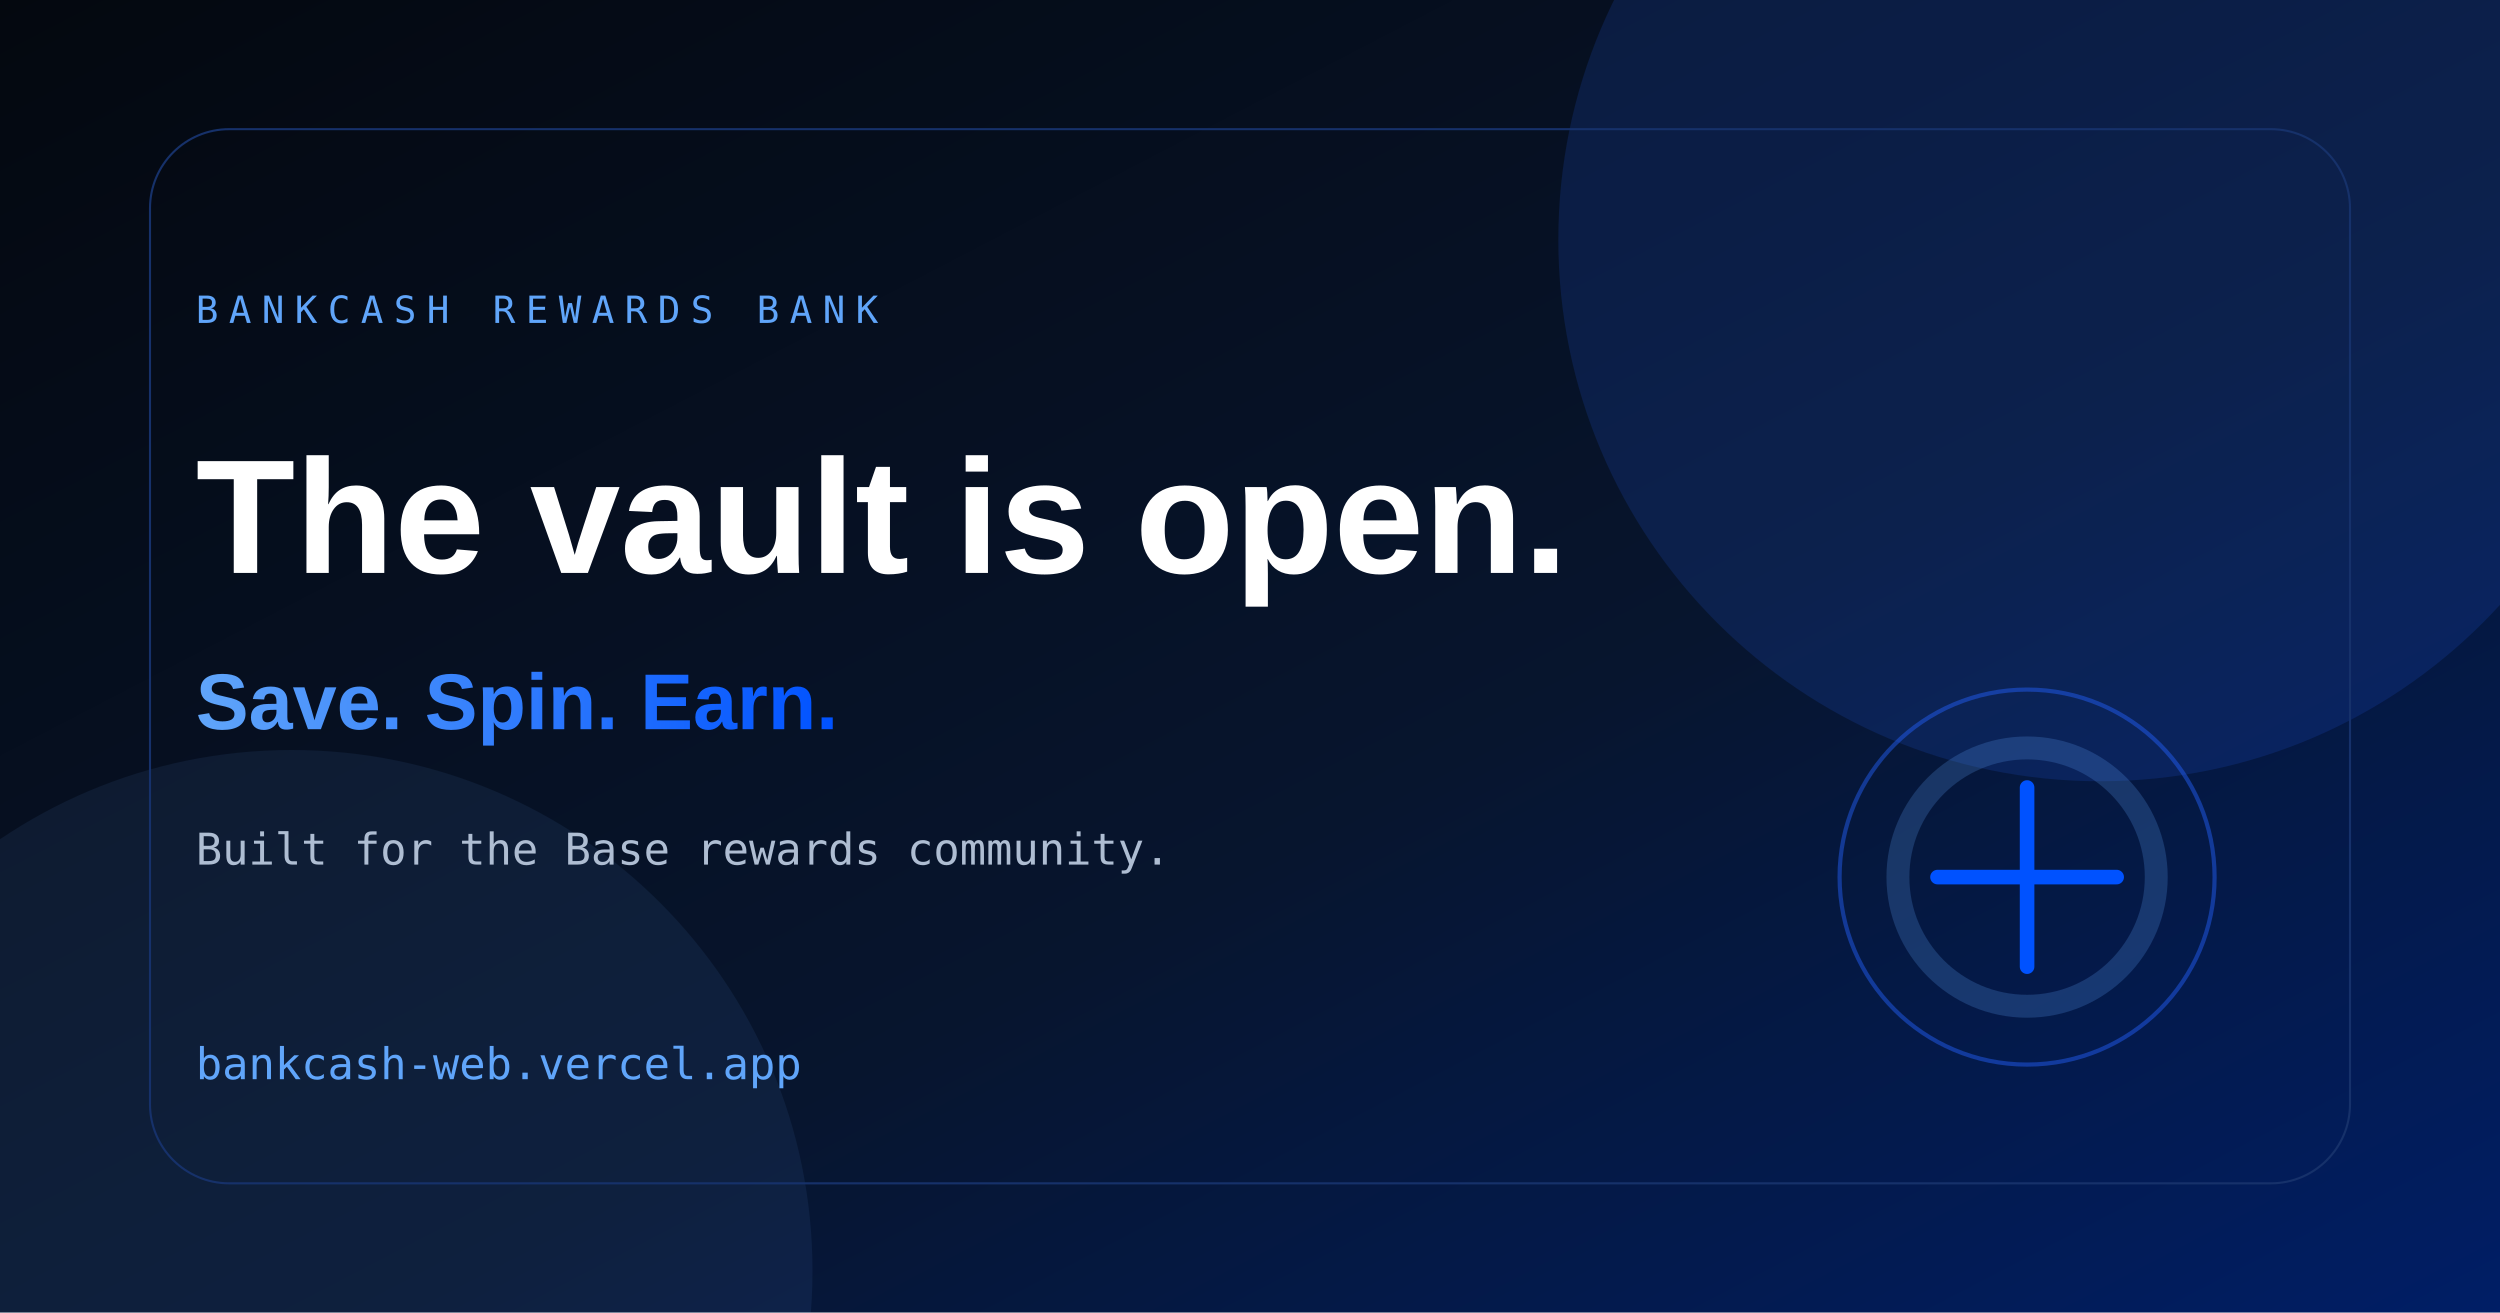
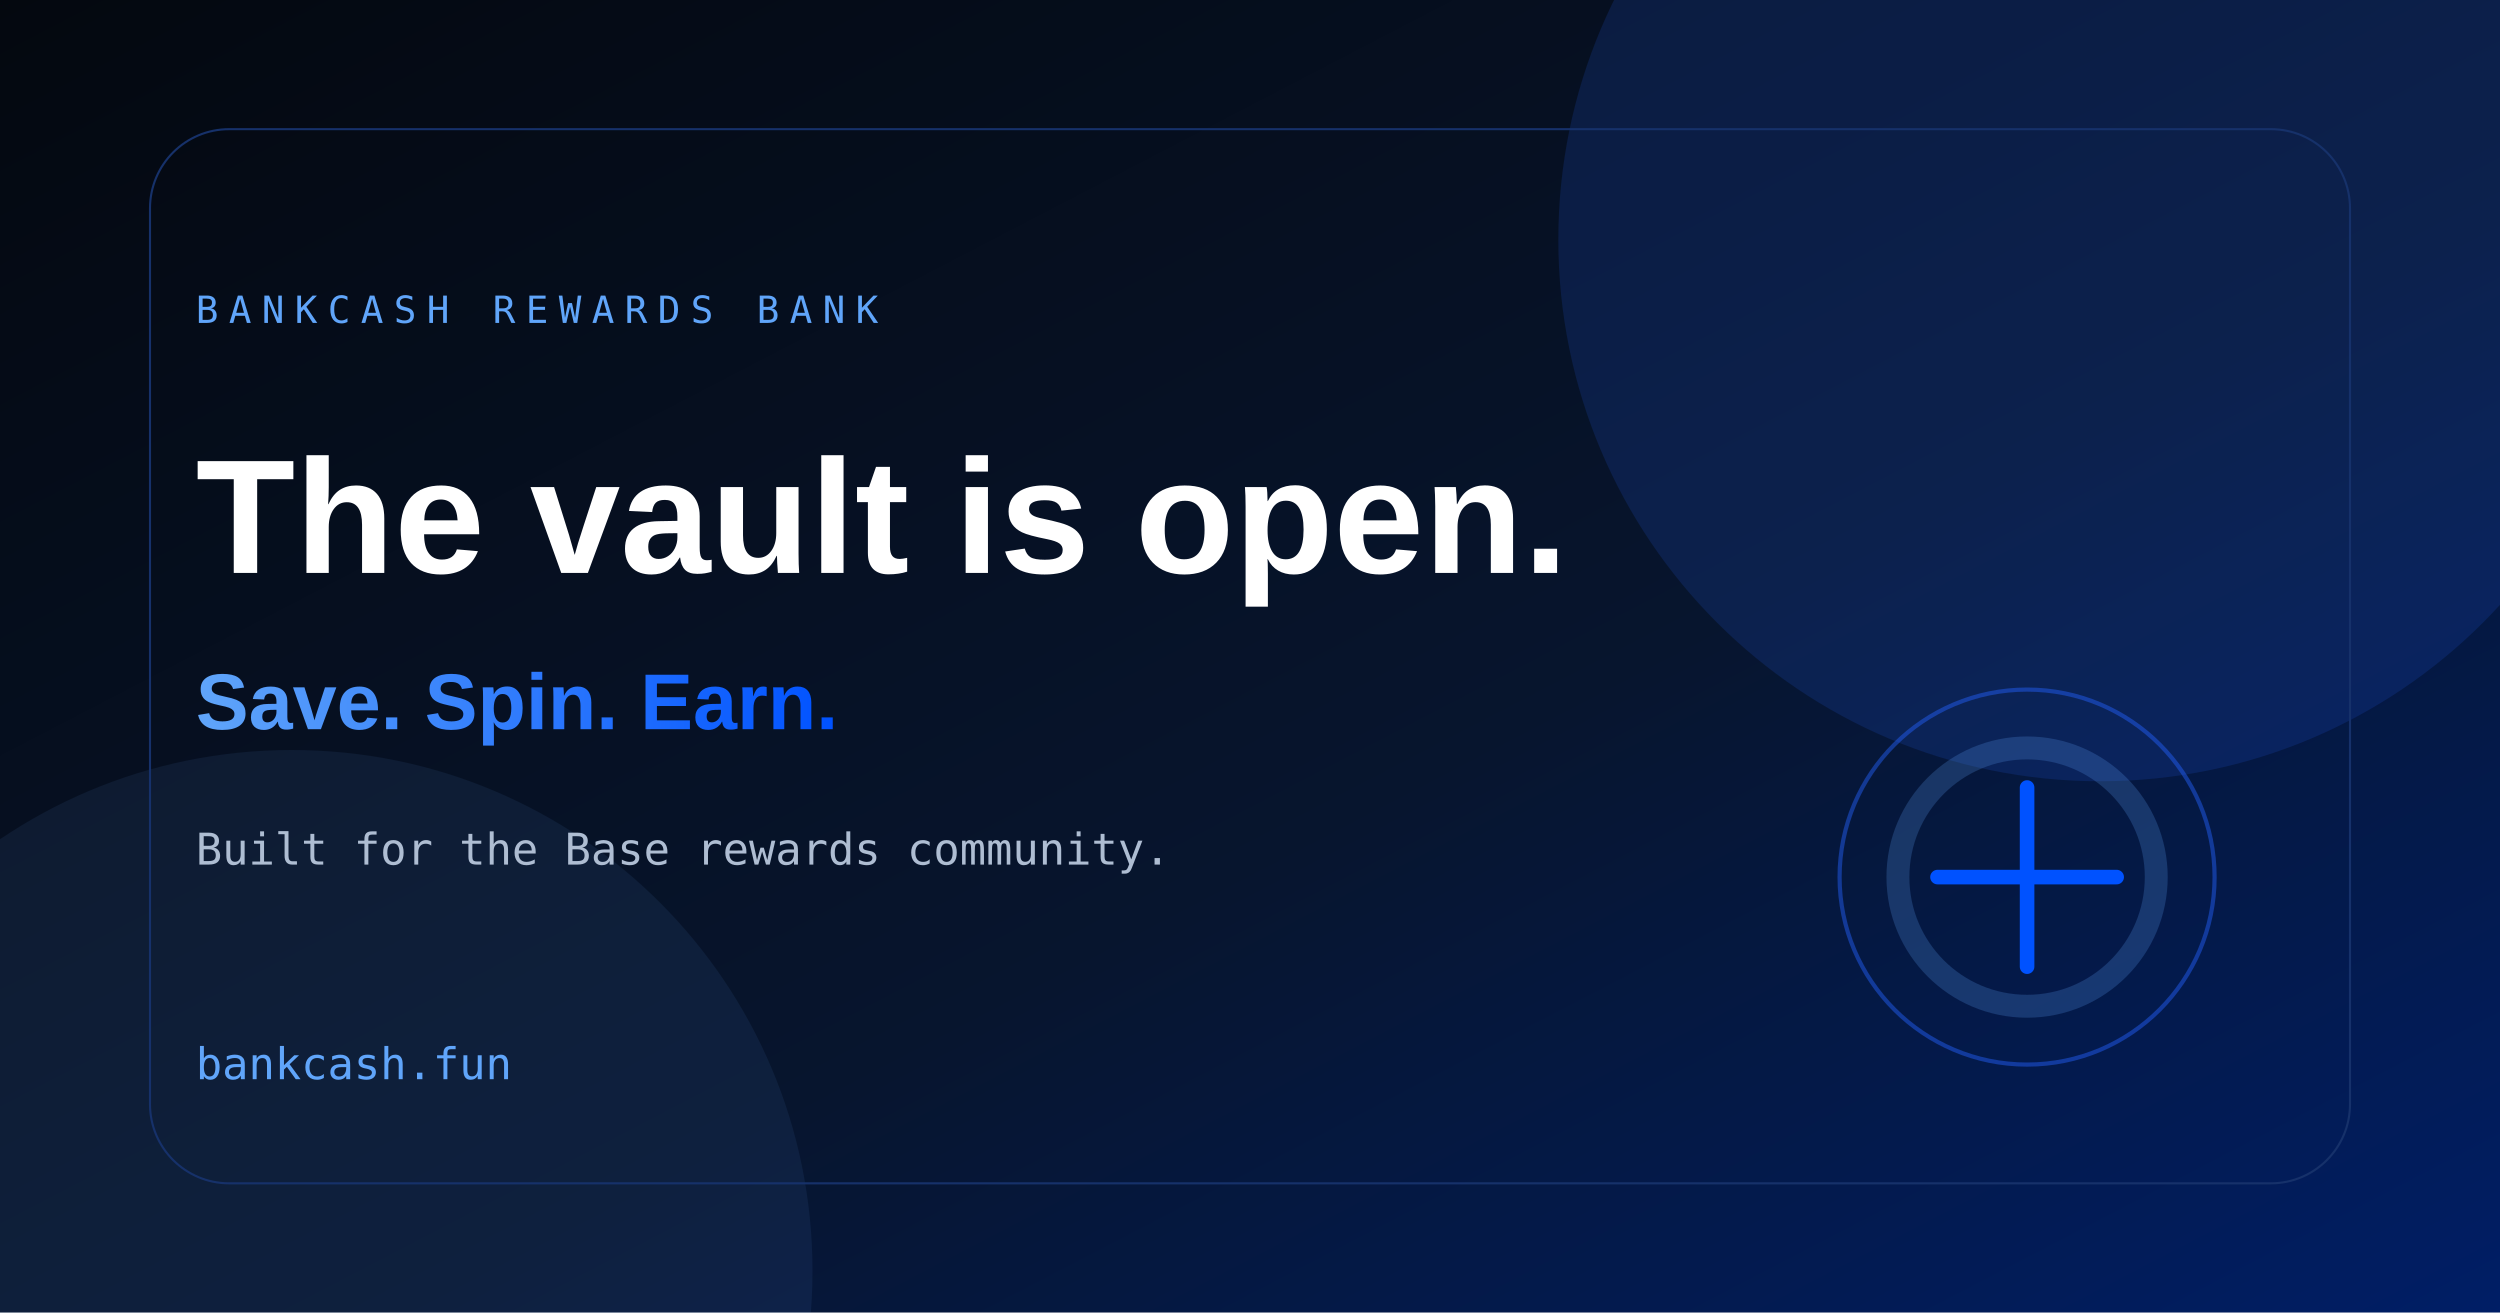
<svg xmlns="http://www.w3.org/2000/svg" width="1200" height="630" viewBox="0 0 1200 630">
  <defs>
    <linearGradient id="bg" x1="0" y1="0" x2="1" y2="1">
      <stop stop-color="#04080f" />
      <stop offset=".58" stop-color="#07152e" />
      <stop offset="1" stop-color="#001e66" />
    </linearGradient>
    <linearGradient id="accent" x1="0" x2="1">
      <stop stop-color="#60a5fa" />
      <stop offset="1" stop-color="#0052ff" />
    </linearGradient>
  </defs>
  <rect width="1200" height="630" fill="url(#bg)" />
  <circle cx="1008" cy="115" r="260" fill="#2563ff" opacity=".15" />
  <circle cx="140" cy="610" r="250" fill="#60a5fa" opacity=".08" />
  <rect x="72" y="62" width="1056" height="506" rx="38" fill="none" stroke="#16316a" />
  <text x="94" y="155" font-family="monospace" font-size="18" letter-spacing="5" fill="#60a5fa">BANKCASH REWARDS BANK</text>
  <text x="94" y="275" font-family="Arial, sans-serif" font-size="78" font-weight="700" fill="#ffffff">The vault is open.</text>
  <text x="94" y="350" font-family="Arial, sans-serif" font-size="38" font-weight="700" fill="url(#accent)">Save. Spin. Earn.</text>
  <text x="94" y="415" font-family="monospace" font-size="21" fill="#aebdd2">Built for the Base rewards community.</text>
-   <text x="94" y="518" font-family="monospace" font-size="21" fill="#60a5fa">bankcash-web.vercel.app</text>
+   <text x="94" y="518" font-family="monospace" font-size="21" fill="#60a5fa">bankcash.fun</text>
  <circle cx="973" cy="421" r="90" fill="none" stroke="#2563ff" stroke-opacity=".45" stroke-width="2" />
  <circle cx="973" cy="421" r="62" fill="none" stroke="#60a5fa" stroke-opacity=".22" stroke-width="11" />
  <path d="M930 421h86M973 378v86" stroke="#0052ff" stroke-width="7" stroke-linecap="round" />
</svg>
